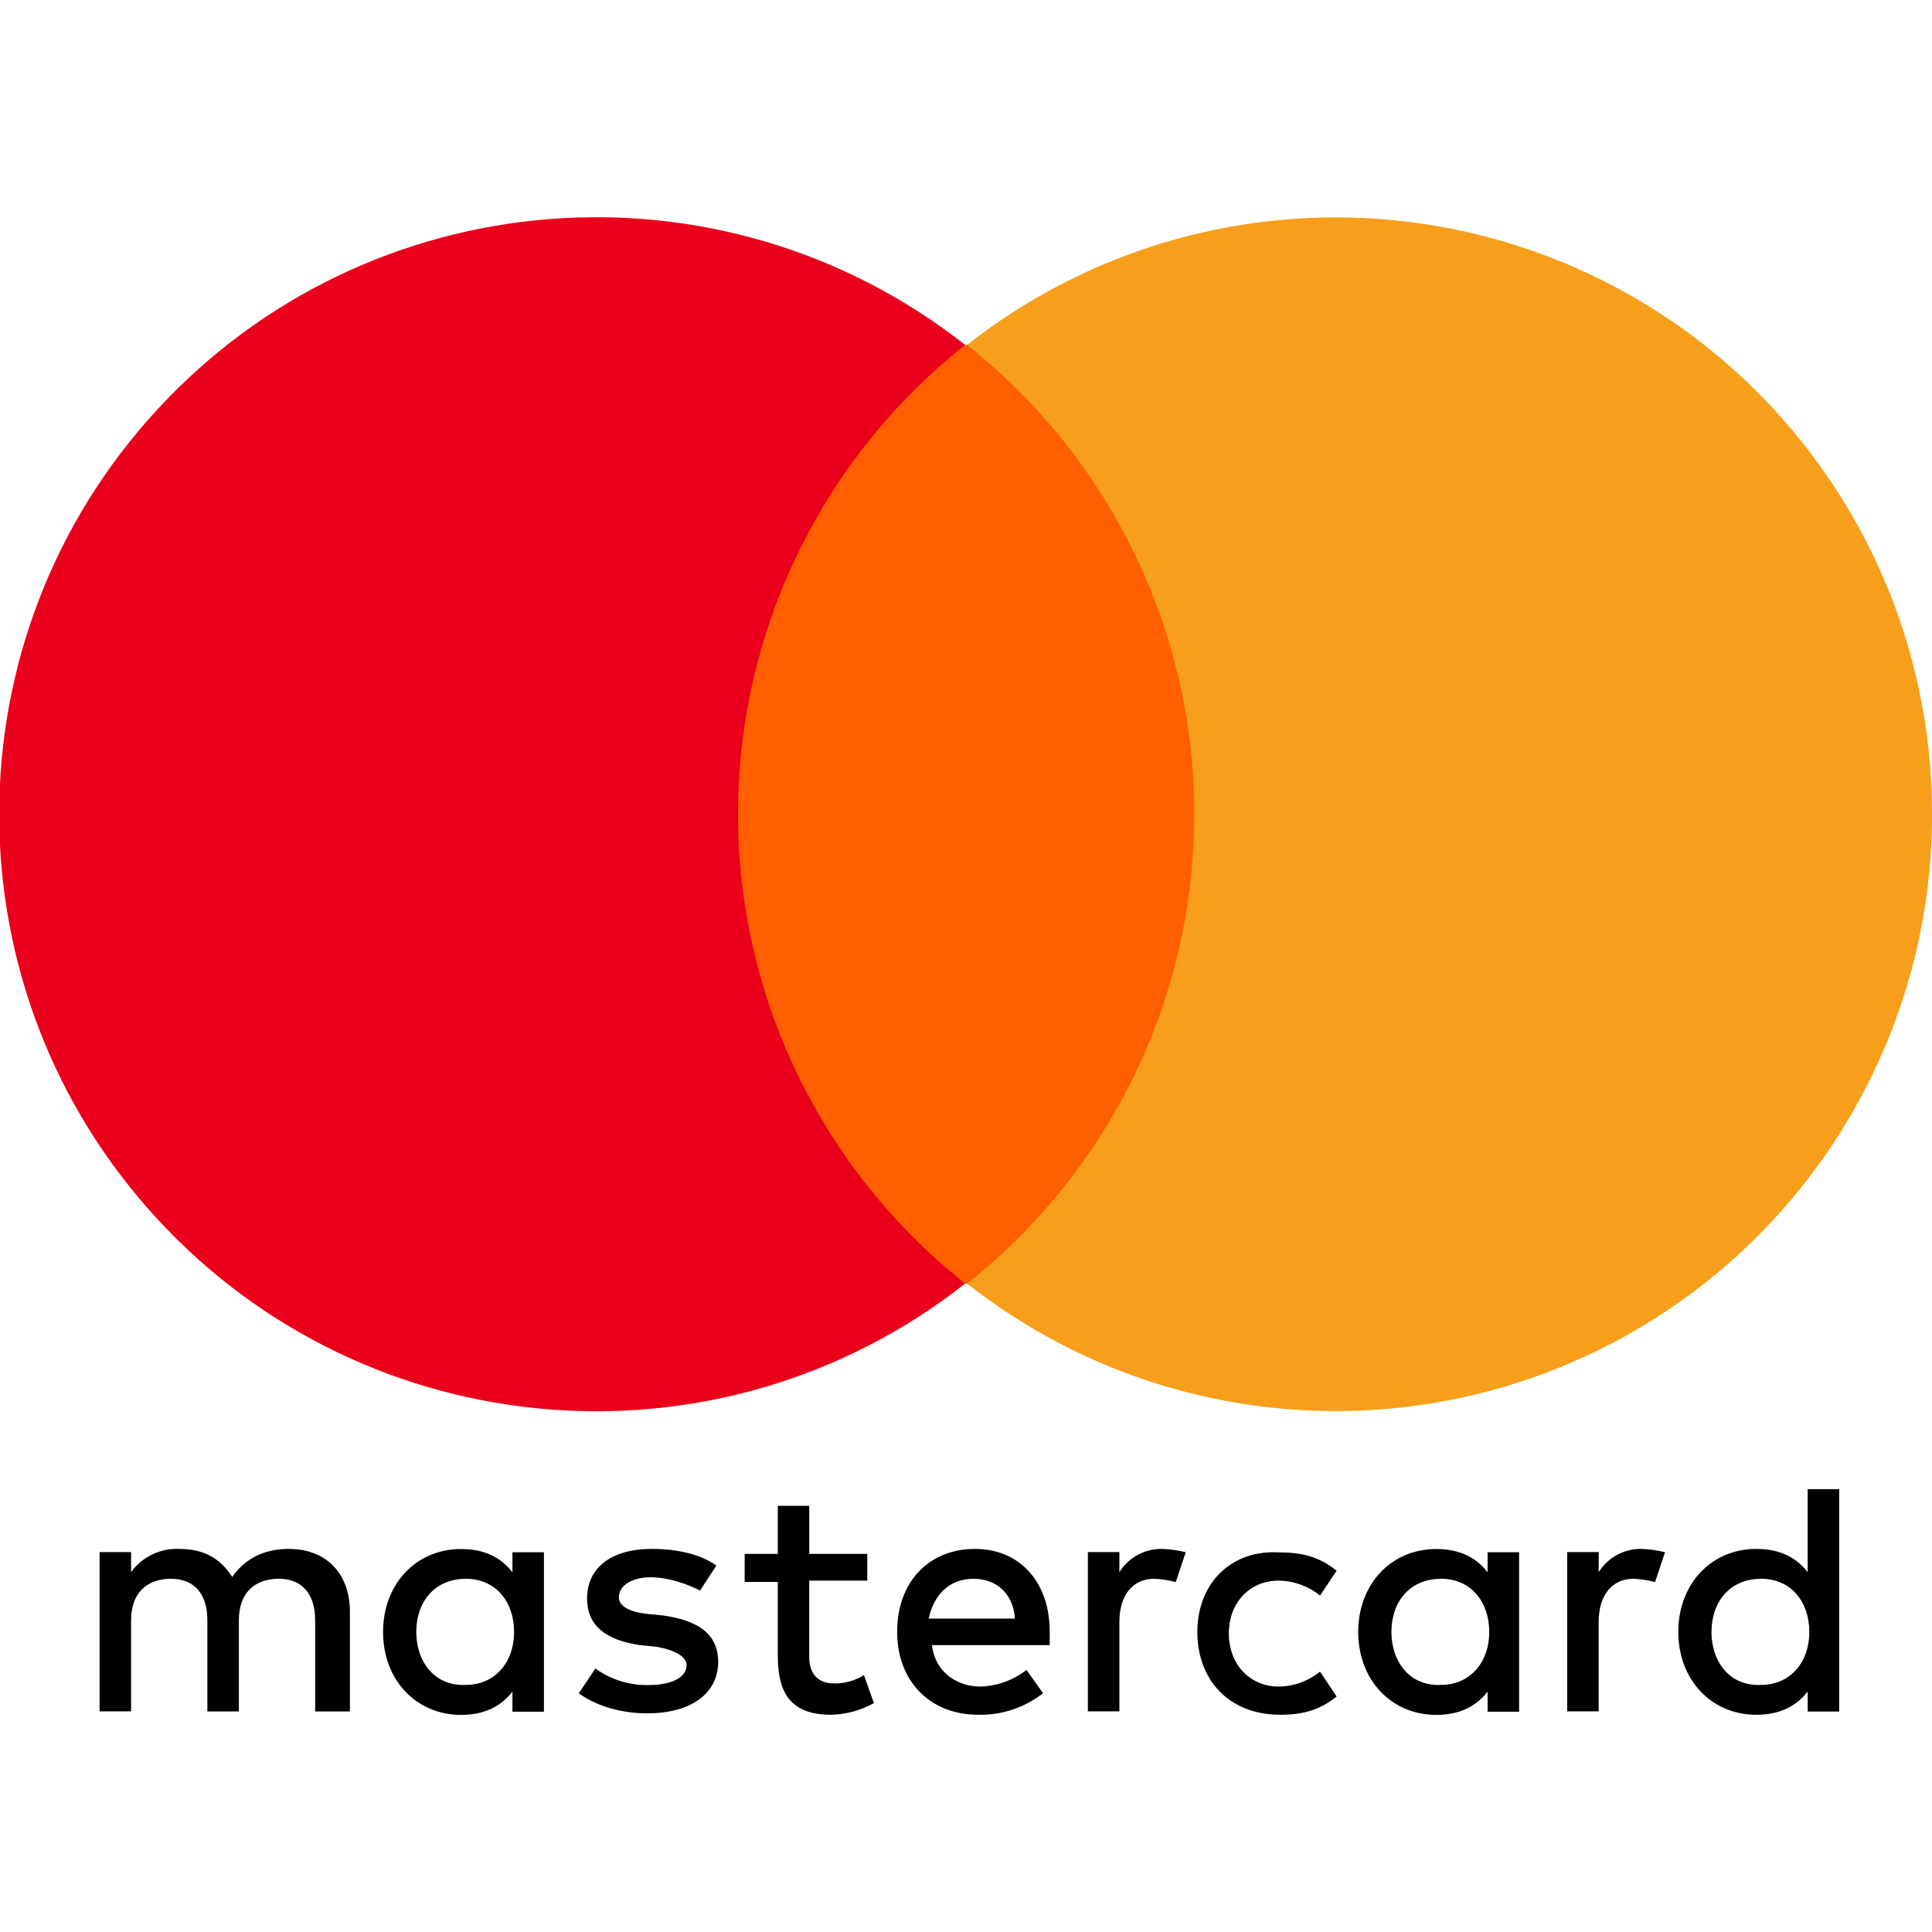
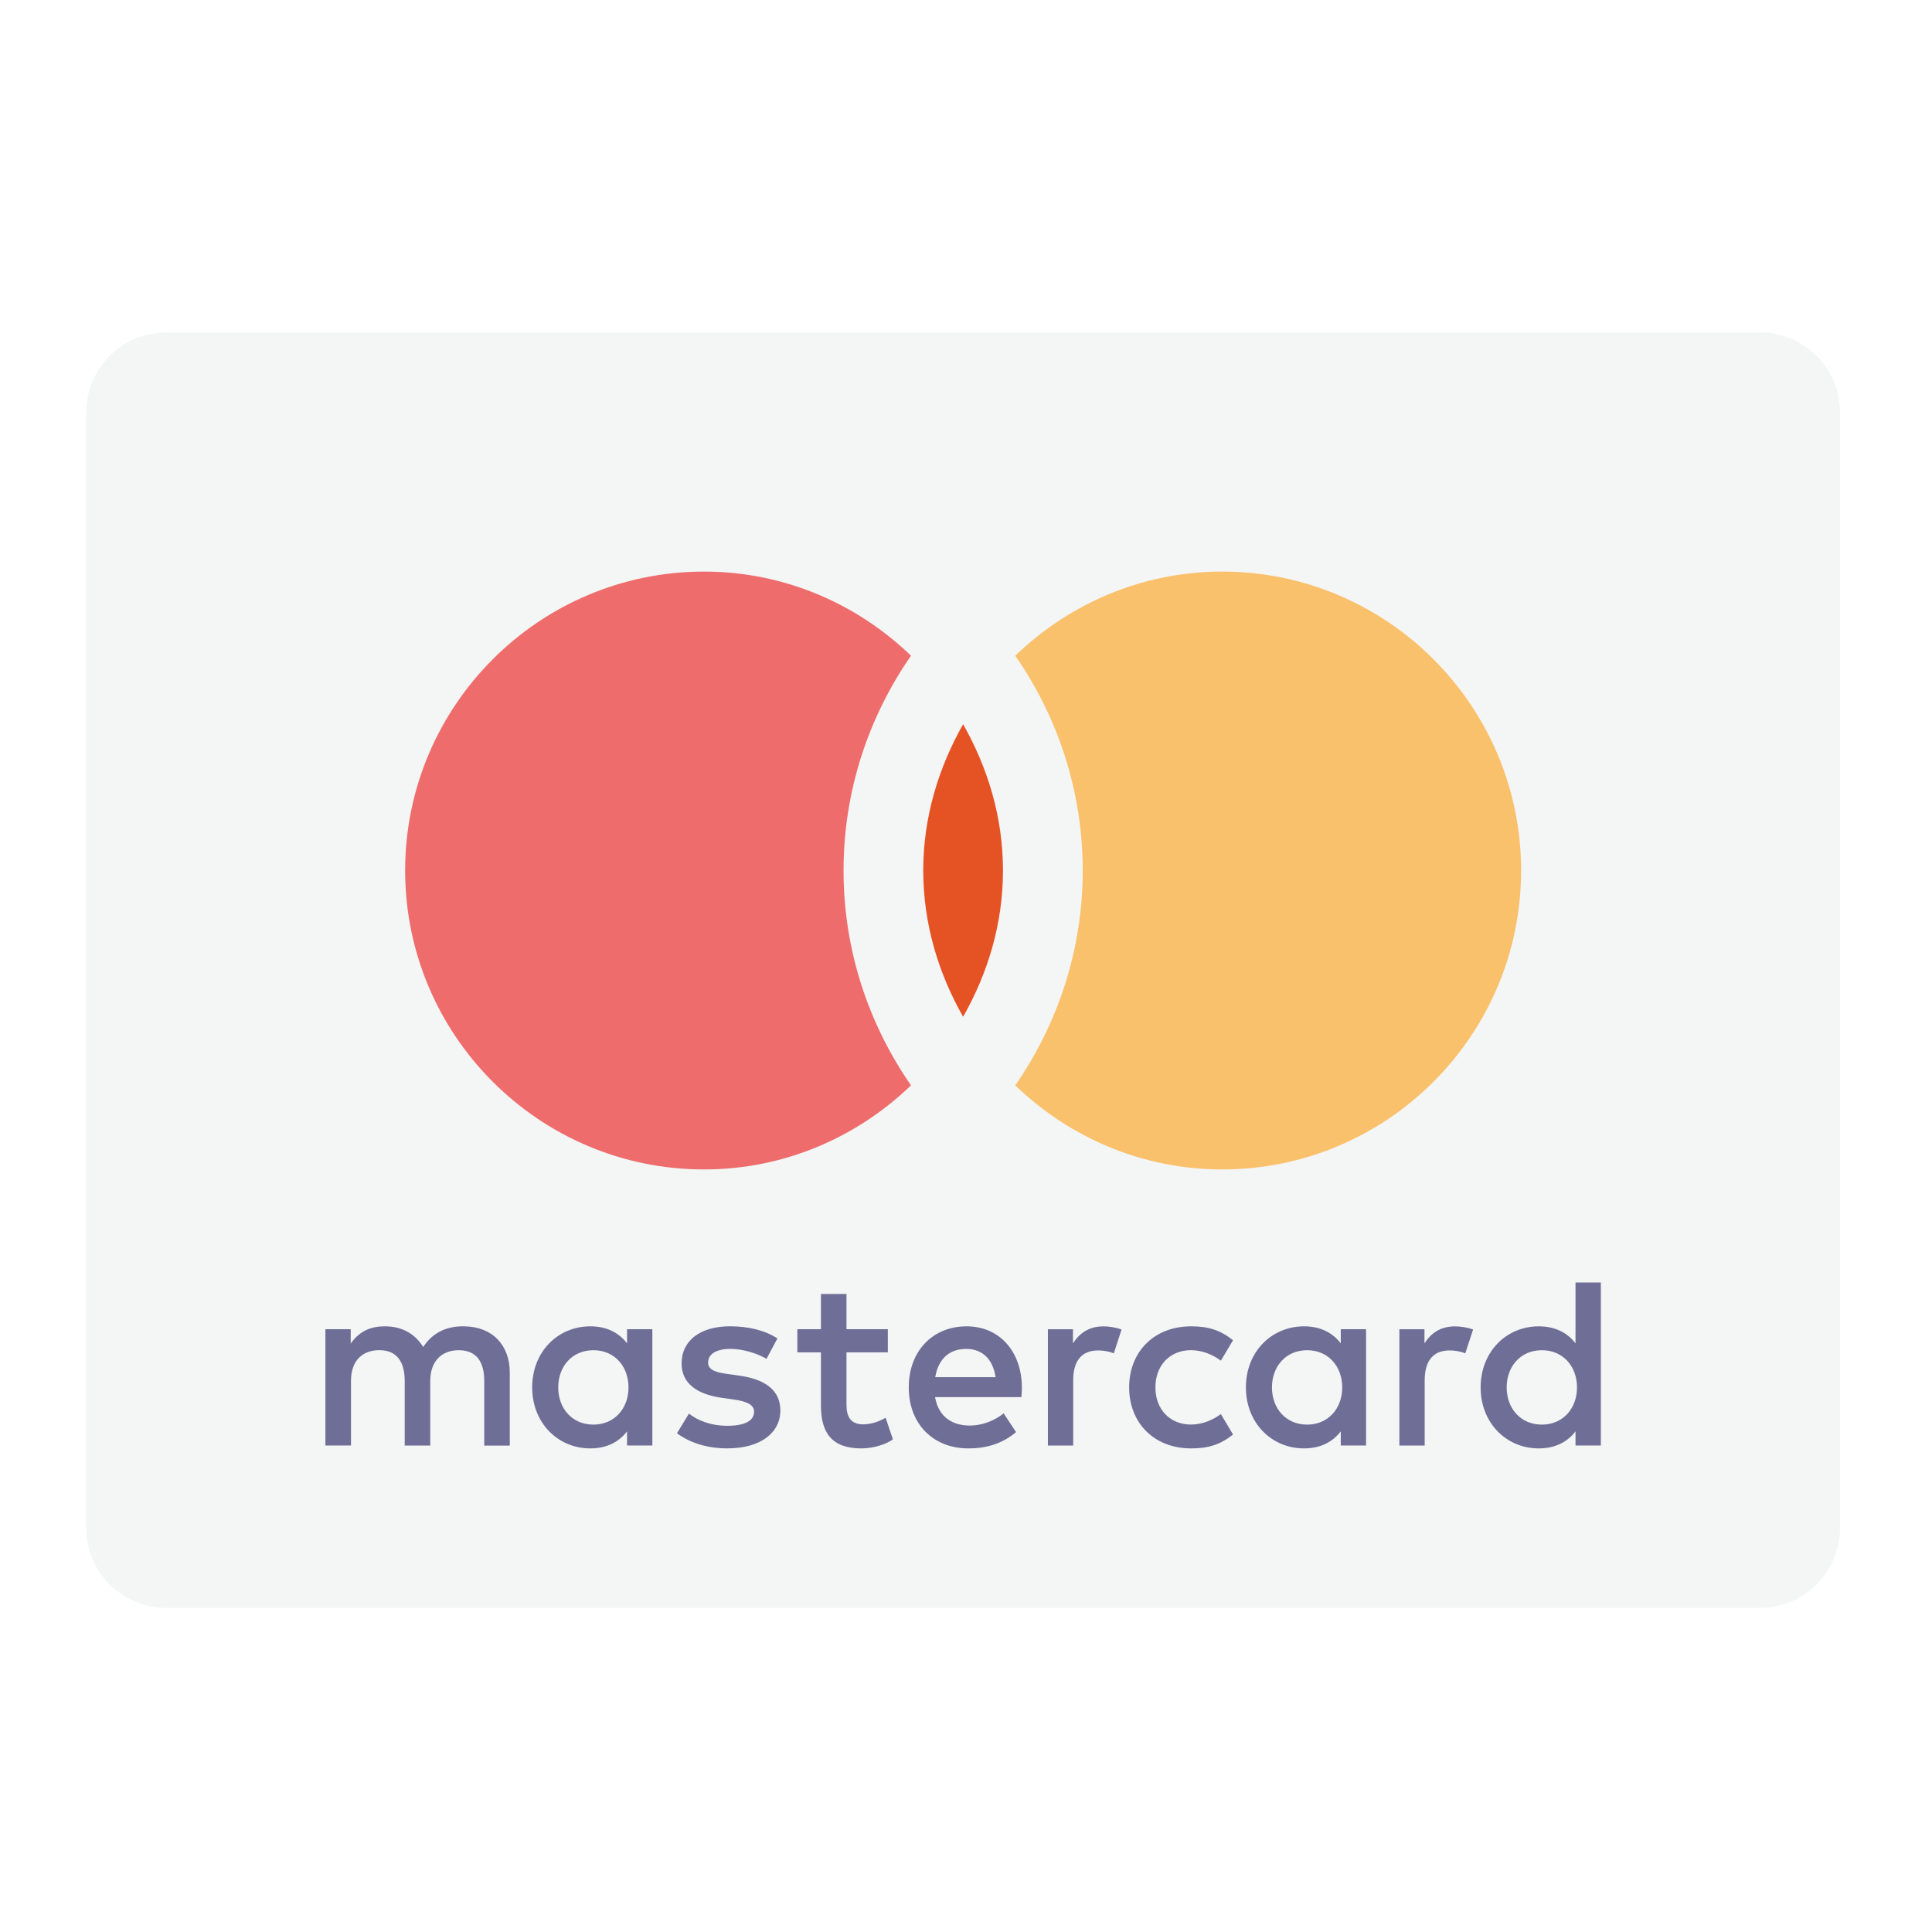
- <svg xmlns="http://www.w3.org/2000/svg" id="Layer_1" data-name="Layer 1" width="50" height="50" viewBox="0 0 482.51 374">
-   <g>
-     <path d="M220.13,421.67V396.82c0-9.53-5.8-15.74-15.32-15.74-5,0-10.35,1.66-14.08,7-2.9-4.56-7-7-13.25-7a14.07,14.07,0,0,0-12,5.8v-5h-7.87v39.76h7.87V398.89c0-7,4.14-10.35,9.94-10.35s9.11,3.73,9.11,10.35v22.78h7.87V398.89c0-7,4.14-10.35,9.94-10.35s9.11,3.73,9.11,10.35v22.78Zm129.22-39.35h-14.5v-12H327v12h-8.28v7H327V408c0,9.11,3.31,14.5,13.25,14.5A23.17,23.17,0,0,0,351,419.6l-2.49-7a13.63,13.63,0,0,1-7.46,2.07c-4.14,0-6.21-2.49-6.21-6.63V389h14.5v-6.63Zm73.72-1.24a12.39,12.39,0,0,0-10.77,5.8v-5h-7.87v39.76h7.87V399.31c0-6.63,3.31-10.77,8.7-10.77a24.24,24.24,0,0,1,5.38.83l2.49-7.46a28,28,0,0,0-5.8-.83Zm-111.41,4.14c-4.14-2.9-9.94-4.14-16.15-4.14-9.94,0-16.15,4.56-16.15,12.43,0,6.63,4.56,10.35,13.25,11.6l4.14.41c4.56.83,7.46,2.49,7.46,4.56,0,2.9-3.31,5-9.53,5a21.84,21.84,0,0,1-13.25-4.14l-4.14,6.21c5.8,4.14,12.84,5,17,5,11.6,0,17.81-5.38,17.81-12.84,0-7-5-10.35-13.67-11.6l-4.14-.41c-3.73-.41-7-1.66-7-4.14,0-2.9,3.31-5,7.87-5,5,0,9.94,2.07,12.43,3.31Zm120.11,16.57c0,12,7.87,20.71,20.71,20.71,5.8,0,9.94-1.24,14.08-4.56l-4.14-6.21a16.74,16.74,0,0,1-10.35,3.73c-7,0-12.43-5.38-12.43-13.25S445,389,452.07,389a16.74,16.74,0,0,1,10.35,3.73l4.14-6.21c-4.14-3.31-8.28-4.56-14.08-4.56-12.43-.83-20.71,7.87-20.71,19.88h0Zm-55.5-20.71c-11.6,0-19.47,8.28-19.47,20.71s8.28,20.71,20.29,20.71a25.33,25.33,0,0,0,16.15-5.38l-4.14-5.8a19.79,19.79,0,0,1-11.6,4.14c-5.38,0-11.18-3.31-12-10.35h29.41v-3.31c0-12.43-7.46-20.71-18.64-20.71h0Zm-.41,7.46c5.8,0,9.94,3.73,10.35,9.94H364.68c1.24-5.8,5-9.94,11.18-9.94ZM268.59,401.79V381.91h-7.87v5c-2.9-3.73-7-5.8-12.84-5.8-11.18,0-19.47,8.7-19.47,20.71s8.28,20.71,19.47,20.71c5.8,0,9.94-2.07,12.84-5.8v5h7.87V401.79Zm-31.89,0c0-7.46,4.56-13.25,12.43-13.25,7.46,0,12,5.8,12,13.25,0,7.87-5,13.25-12,13.25-7.87.41-12.43-5.8-12.43-13.25Zm306.08-20.71a12.39,12.39,0,0,0-10.77,5.8v-5h-7.87v39.76H532V399.31c0-6.63,3.31-10.77,8.7-10.77a24.24,24.24,0,0,1,5.38.83l2.49-7.46a28,28,0,0,0-5.8-.83Zm-30.65,20.71V381.91h-7.87v5c-2.9-3.73-7-5.8-12.84-5.8-11.18,0-19.47,8.7-19.47,20.71s8.28,20.71,19.47,20.71c5.8,0,9.94-2.07,12.84-5.8v5h7.87V401.79Zm-31.89,0c0-7.46,4.56-13.25,12.43-13.25,7.46,0,12,5.8,12,13.25,0,7.87-5,13.25-12,13.25-7.87.41-12.43-5.8-12.43-13.25Zm111.83,0V366.17h-7.87v20.71c-2.9-3.73-7-5.8-12.84-5.8-11.18,0-19.47,8.7-19.47,20.71s8.28,20.71,19.47,20.71c5.8,0,9.94-2.07,12.84-5.8v5h7.87V401.79Zm-31.89,0c0-7.46,4.56-13.25,12.43-13.25,7.46,0,12,5.8,12,13.25,0,7.87-5,13.25-12,13.25C564.73,415.46,560.17,409.25,560.17,401.79Z" transform="translate(-132.74 -48.5)" />
-     <g>
-       <rect x="169.81" y="31.89" width="143.72" height="234.42" fill="#ff5f00" />
-       <path d="M317.05,197.6A149.5,149.5,0,0,1,373.79,80.39a149.1,149.1,0,1,0,0,234.42A149.5,149.5,0,0,1,317.05,197.6Z" transform="translate(-132.74 -48.5)" fill="#eb001b" />
-       <path d="M615.26,197.6a148.95,148.95,0,0,1-241,117.21,149.43,149.43,0,0,0,0-234.42,148.95,148.95,0,0,1,241,117.21Z" transform="translate(-132.74 -48.5)" fill="#f79e1b" />
-     </g>
-   </g>
+ <svg xmlns="http://www.w3.org/2000/svg" enable-background="new 0 0 100.988 76.234" height="50" id="Layer_1" overflow="visible" version="1.1" viewBox="0 0 100.988 76.234" width="50" xml:space="preserve">
+   <linearGradient gradientTransform="matrix(4.1667 0 0 4.1667 1569.102 -764.3206)" gradientUnits="userSpaceOnUse" id="XMLID_40_" x1="-377.052" x2="-351.636" y1="186.8" y2="198.651">
+     <stop offset="0" style="stop-color:#FFFFFF" />
+     <stop offset="1" style="stop-color:#FFFFFF" />
+   </linearGradient>
+   <linearGradient gradientTransform="matrix(4.1667 0 0 4.1667 1569.102 -764.3206)" gradientUnits="userSpaceOnUse" id="XMLID_42_" x1="-377.051" x2="-351.636" y1="186.8" y2="198.652">
+     <stop offset="0" style="stop-color:#FFFFFF" />
+     <stop offset="1" style="stop-color:#FFFFFF" />
+   </linearGradient>
+   <linearGradient gradientTransform="matrix(4.1667 0 0 4.1667 1569.102 -764.3206)" gradientUnits="userSpaceOnUse" id="XMLID_47_" x1="-377.186" x2="-351.77" y1="186.508" y2="198.36">
+     <stop offset="0" style="stop-color:#FFFFFF" />
+     <stop offset="1" style="stop-color:#FFFFFF" />
+   </linearGradient>
+   <linearGradient gradientTransform="matrix(4.1667 0 0 4.1667 1569.102 -764.3206)" gradientUnits="userSpaceOnUse" id="XMLID_48_" x1="-377.229" x2="-351.814" y1="186.588" y2="198.439">
+     <stop offset="0" style="stop-color:#FFFFFF" />
+     <stop offset="1" style="stop-color:#FFFFFF" />
+   </linearGradient>
+   <linearGradient gradientTransform="matrix(4.1667 0 0 4.1667 1569.102 -764.3206)" gradientUnits="userSpaceOnUse" id="XMLID_49_" x1="-377.289" x2="-351.874" y1="186.805" y2="198.657">
+     <stop offset="0" style="stop-color:#FFFFFF" />
+     <stop offset="1" style="stop-color:#FFFFFF" />
+   </linearGradient>
+   <linearGradient gradientTransform="matrix(4.1667 0 0 4.1667 1569.102 -764.3206)" gradientUnits="userSpaceOnUse" id="XMLID_50_" x1="-377.154" x2="-351.738" y1="186.692" y2="198.544">
+     <stop offset="0" style="stop-color:#FFFFFF" />
+     <stop offset="1" style="stop-color:#FFFFFF" />
+   </linearGradient>
+   <linearGradient gradientTransform="matrix(4.1667 0 0 4.1667 1569.102 -764.3206)" gradientUnits="userSpaceOnUse" id="XMLID_51_" x1="-377.169" x2="-351.754" y1="186.675" y2="198.526">
+     <stop offset="0" style="stop-color:#FFFFFF" />
+     <stop offset="1" style="stop-color:#FFFFFF" />
+   </linearGradient>
+   <path d="M96.178,67.501c0,2.297-1.871,4.168-4.169,4.168H8.677c-2.297,0-4.167-1.871-4.167-4.168V9.169  c0-2.297,1.87-4.168,4.167-4.168H92.01c2.298,0,4.169,1.871,4.169,4.168V67.501z" fill="#F4F5F5" />
+   <path d="M38.664,59.532l-0.623-0.088c-0.571-0.076-1.028-0.191-1.028-0.598c0-0.445,0.432-0.714,1.156-0.714  c0.775,0,1.526,0.294,1.896,0.521l0.572-1.068c-0.637-0.419-1.514-0.635-2.479-0.635c-1.539,0-2.53,0.736-2.53,1.945  c0,0.992,0.737,1.602,2.099,1.793l0.623,0.089c0.726,0.101,1.067,0.292,1.067,0.636c0,0.472-0.482,0.737-1.386,0.737  c-0.916,0-1.577-0.292-2.021-0.636l-0.624,1.028c0.727,0.535,1.642,0.789,2.633,0.789c1.756,0,2.771-0.826,2.771-1.983  C40.788,60.283,39.987,59.724,38.664,59.532z" fill="#6E6E96" />
+   <path d="M74.459,57.842v-0.736h-1.311v6.078h1.322v-3.408c0-1.004,0.432-1.564,1.297-1.564  c0.268,0,0.547,0.039,0.825,0.153l0.408-1.246c-0.293-0.114-0.674-0.165-0.94-0.165C75.297,56.952,74.801,57.308,74.459,57.842z" fill="#6E6E96" />
+   <path d="M45.124,62.076c-0.661,0-0.877-0.407-0.877-1.017v-2.748h2.161v-1.207h-2.161V55.26h-1.335v1.844h-1.233  v1.207h1.233v2.772c0,1.41,0.547,2.25,2.11,2.25c0.572,0,1.232-0.178,1.652-0.471l-0.382-1.131  C45.899,61.962,45.466,62.076,45.124,62.076z" fill="#6E6E96" />
+   <path d="M24.257,56.952c-0.774-0.014-1.575,0.229-2.136,1.08c-0.419-0.674-1.081-1.08-2.009-1.08  c-0.648,0-1.285,0.19-1.78,0.902v-0.75h-1.323v6.078h1.337v-3.369c0-1.058,0.585-1.615,1.487-1.615c0.877,0,1.322,0.572,1.322,1.602  v3.384h1.334v-3.369c0-1.058,0.611-1.615,1.488-1.615c0.901,0,1.335,0.572,1.335,1.603v3.383h1.335V59.37  C26.648,57.931,25.732,56.964,24.257,56.952z" fill="#6E6E96" />
+   <path d="M32.777,57.842c-0.42-0.547-1.055-0.89-1.92-0.89c-1.703,0-3.039,1.334-3.039,3.191  c0,1.854,1.336,3.19,3.039,3.19c0.865,0,1.5-0.344,1.92-0.891v0.738h1.322v-3.039v-3.039h-1.322V57.842z M31.023,62.089  c-1.146,0-1.844-0.877-1.844-1.944c0-1.068,0.698-1.945,1.844-1.945c1.093,0,1.83,0.839,1.83,1.945  C32.853,61.249,32.116,62.089,31.023,62.089z" fill="#6E6E96" />
+   <path d="M82.354,57.842c-0.418-0.547-1.056-0.89-1.92-0.89c-1.703,0-3.039,1.334-3.039,3.191  c0,1.854,1.336,3.19,3.039,3.19c0.864,0,1.502-0.344,1.92-0.891v0.738h1.324v-3.039v-5.48h-1.324V57.842z M80.6,62.089  c-1.146,0-1.845-0.877-1.845-1.944c0-1.068,0.699-1.945,1.845-1.945c1.094,0,1.832,0.839,1.832,1.945  C82.432,61.249,81.693,62.089,80.6,62.089z" fill="#6E6E96" />
+   <path d="M62.227,58.198c0.571,0,1.094,0.19,1.59,0.547l0.635-1.067c-0.66-0.521-1.271-0.726-2.188-0.726  c-1.957,0-3.242,1.348-3.242,3.191c0,1.843,1.285,3.19,3.242,3.19c0.916,0,1.526-0.203,2.188-0.725l-0.635-1.068  c-0.496,0.355-1.019,0.547-1.59,0.547c-1.058-0.013-1.832-0.774-1.832-1.944S61.17,58.21,62.227,58.198z" fill="#6E6E96" />
+   <path d="M70.084,57.842c-0.42-0.547-1.055-0.89-1.92-0.89c-1.703,0-3.039,1.334-3.039,3.191  c0,1.854,1.336,3.19,3.039,3.19c0.865,0,1.5-0.344,1.92-0.891v0.738h1.322v-3.039v-3.039h-1.322V57.842z M68.33,62.089  c-1.145,0-1.844-0.877-1.844-1.944c0-1.068,0.699-1.945,1.844-1.945c1.092,0,1.83,0.839,1.83,1.945  C70.16,61.249,69.422,62.089,68.33,62.089z" fill="#6E6E96" />
+   <path d="M50.528,56.952c-1.78,0-3.026,1.297-3.026,3.191c0,1.933,1.297,3.19,3.115,3.19  c0.917,0,1.754-0.229,2.493-0.852l-0.648-0.979c-0.51,0.407-1.157,0.637-1.768,0.637c-0.853,0-1.627-0.396-1.818-1.488h4.515  c0.014-0.164,0.024-0.33,0.024-0.508C53.402,58.249,52.232,56.952,50.528,56.952z M48.887,59.609  c0.14-0.878,0.674-1.477,1.614-1.477c0.853,0,1.398,0.535,1.539,1.477H48.887z" fill="#6E6E96" />
+   <path d="M56.084,57.842v-0.736h-1.309v6.078h1.322v-3.408c0-1.004,0.432-1.564,1.297-1.564  c0.266,0,0.547,0.039,0.826,0.153l0.405-1.246c-0.291-0.114-0.674-0.165-0.938-0.165C56.924,56.952,56.428,57.308,56.084,57.842z" fill="#6E6E96" />
+   <path d="M48.259,33.126c0-2.791,0.798-5.376,2.084-7.646c1.288,2.271,2.084,4.854,2.084,7.646  c0,2.792-0.797,5.377-2.084,7.647C49.056,38.503,48.259,35.918,48.259,33.126z" fill="#E55325" />
+   <path d="M21.177,33.126c0-8.614,7.009-15.625,15.625-15.625c4.202,0,8.007,1.688,10.817,4.396  c-2.213,3.194-3.526,7.057-3.526,11.229c0,4.173,1.313,8.035,3.526,11.23c-2.812,2.709-6.615,4.395-10.817,4.395  C28.185,48.751,21.177,41.743,21.177,33.126z" fill="#EF6C6C" />
+   <path d="M63.885,48.751c-4.202,0-8.006-1.686-10.817-4.395c2.213-3.195,3.527-7.059,3.527-11.23  s-1.314-8.032-3.527-11.229c2.813-2.709,6.615-4.396,10.817-4.396c8.617,0,15.625,7.011,15.625,15.625  C79.51,41.743,72.502,48.751,63.885,48.751z" fill="#FAC16C" />
+   <linearGradient gradientTransform="matrix(4.1667 0 0 4.1667 1569.102 -764.3206)" gradientUnits="userSpaceOnUse" id="XMLID_52_" x1="-377.206" x2="-351.791" y1="186.71" y2="198.561">
+     <stop offset="0" style="stop-color:#FFFFFF" />
+     <stop offset="1" style="stop-color:#FFFFFF" />
+   </linearGradient>
</svg>
